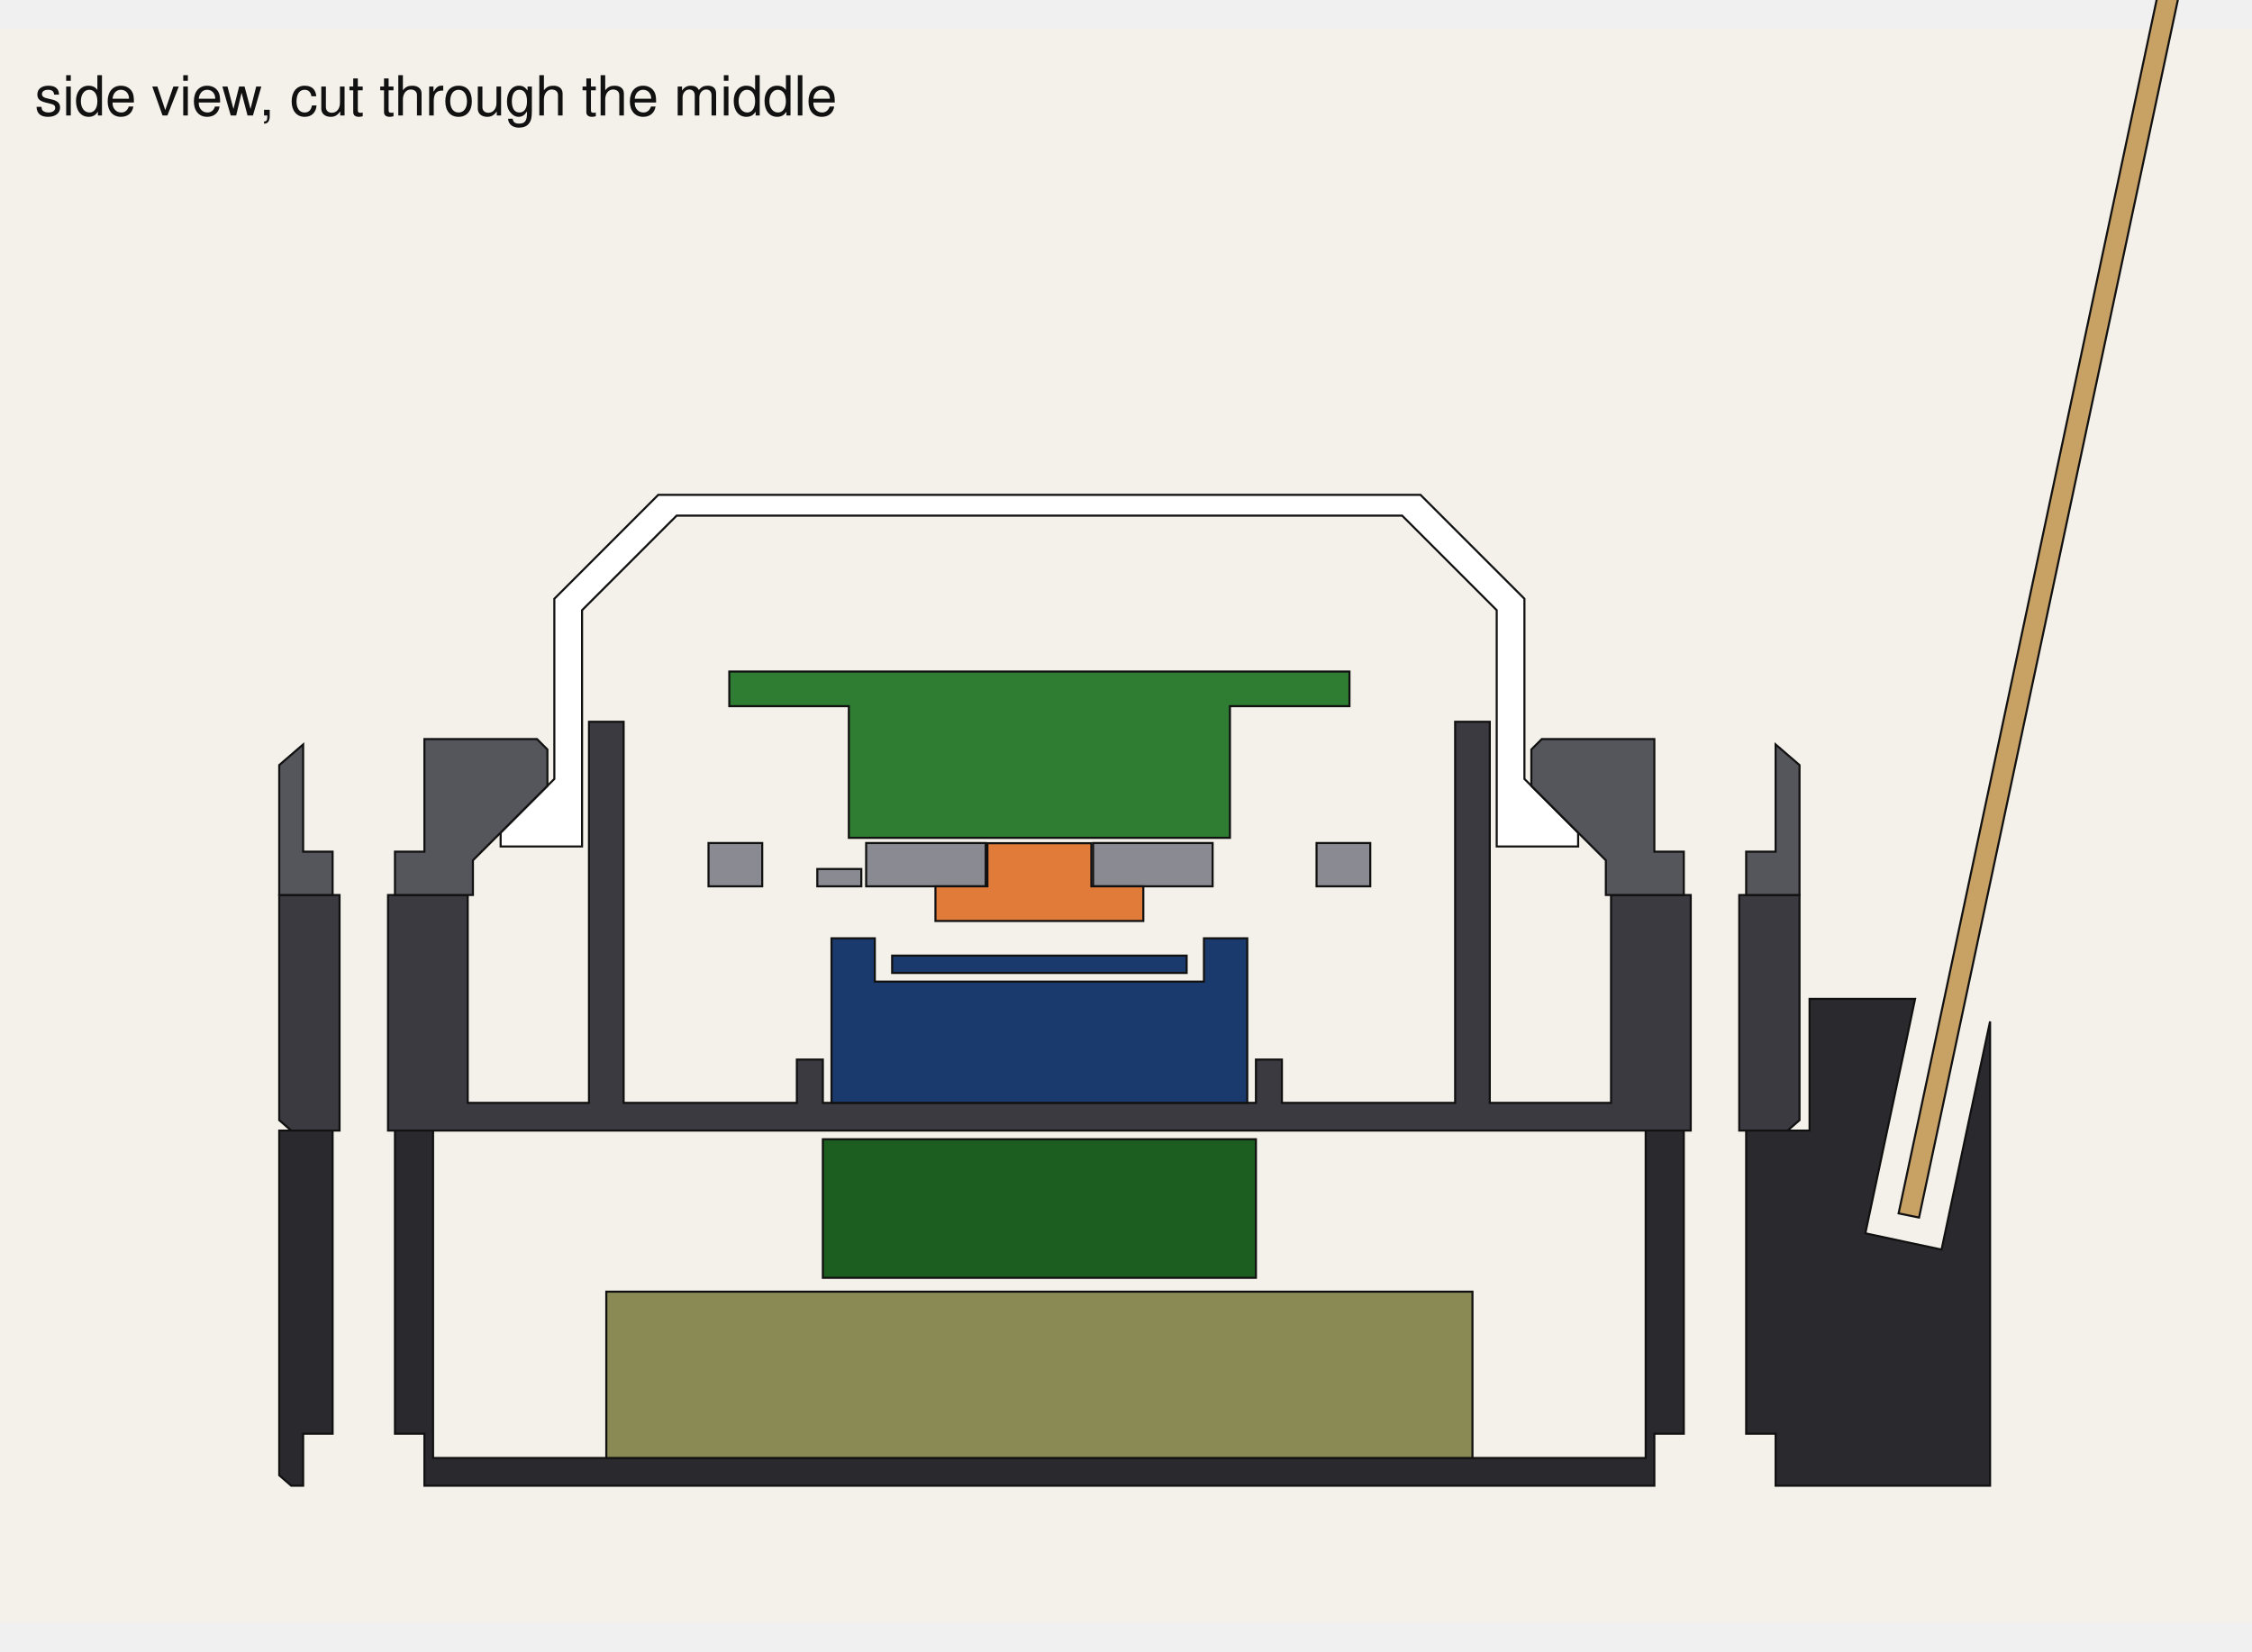
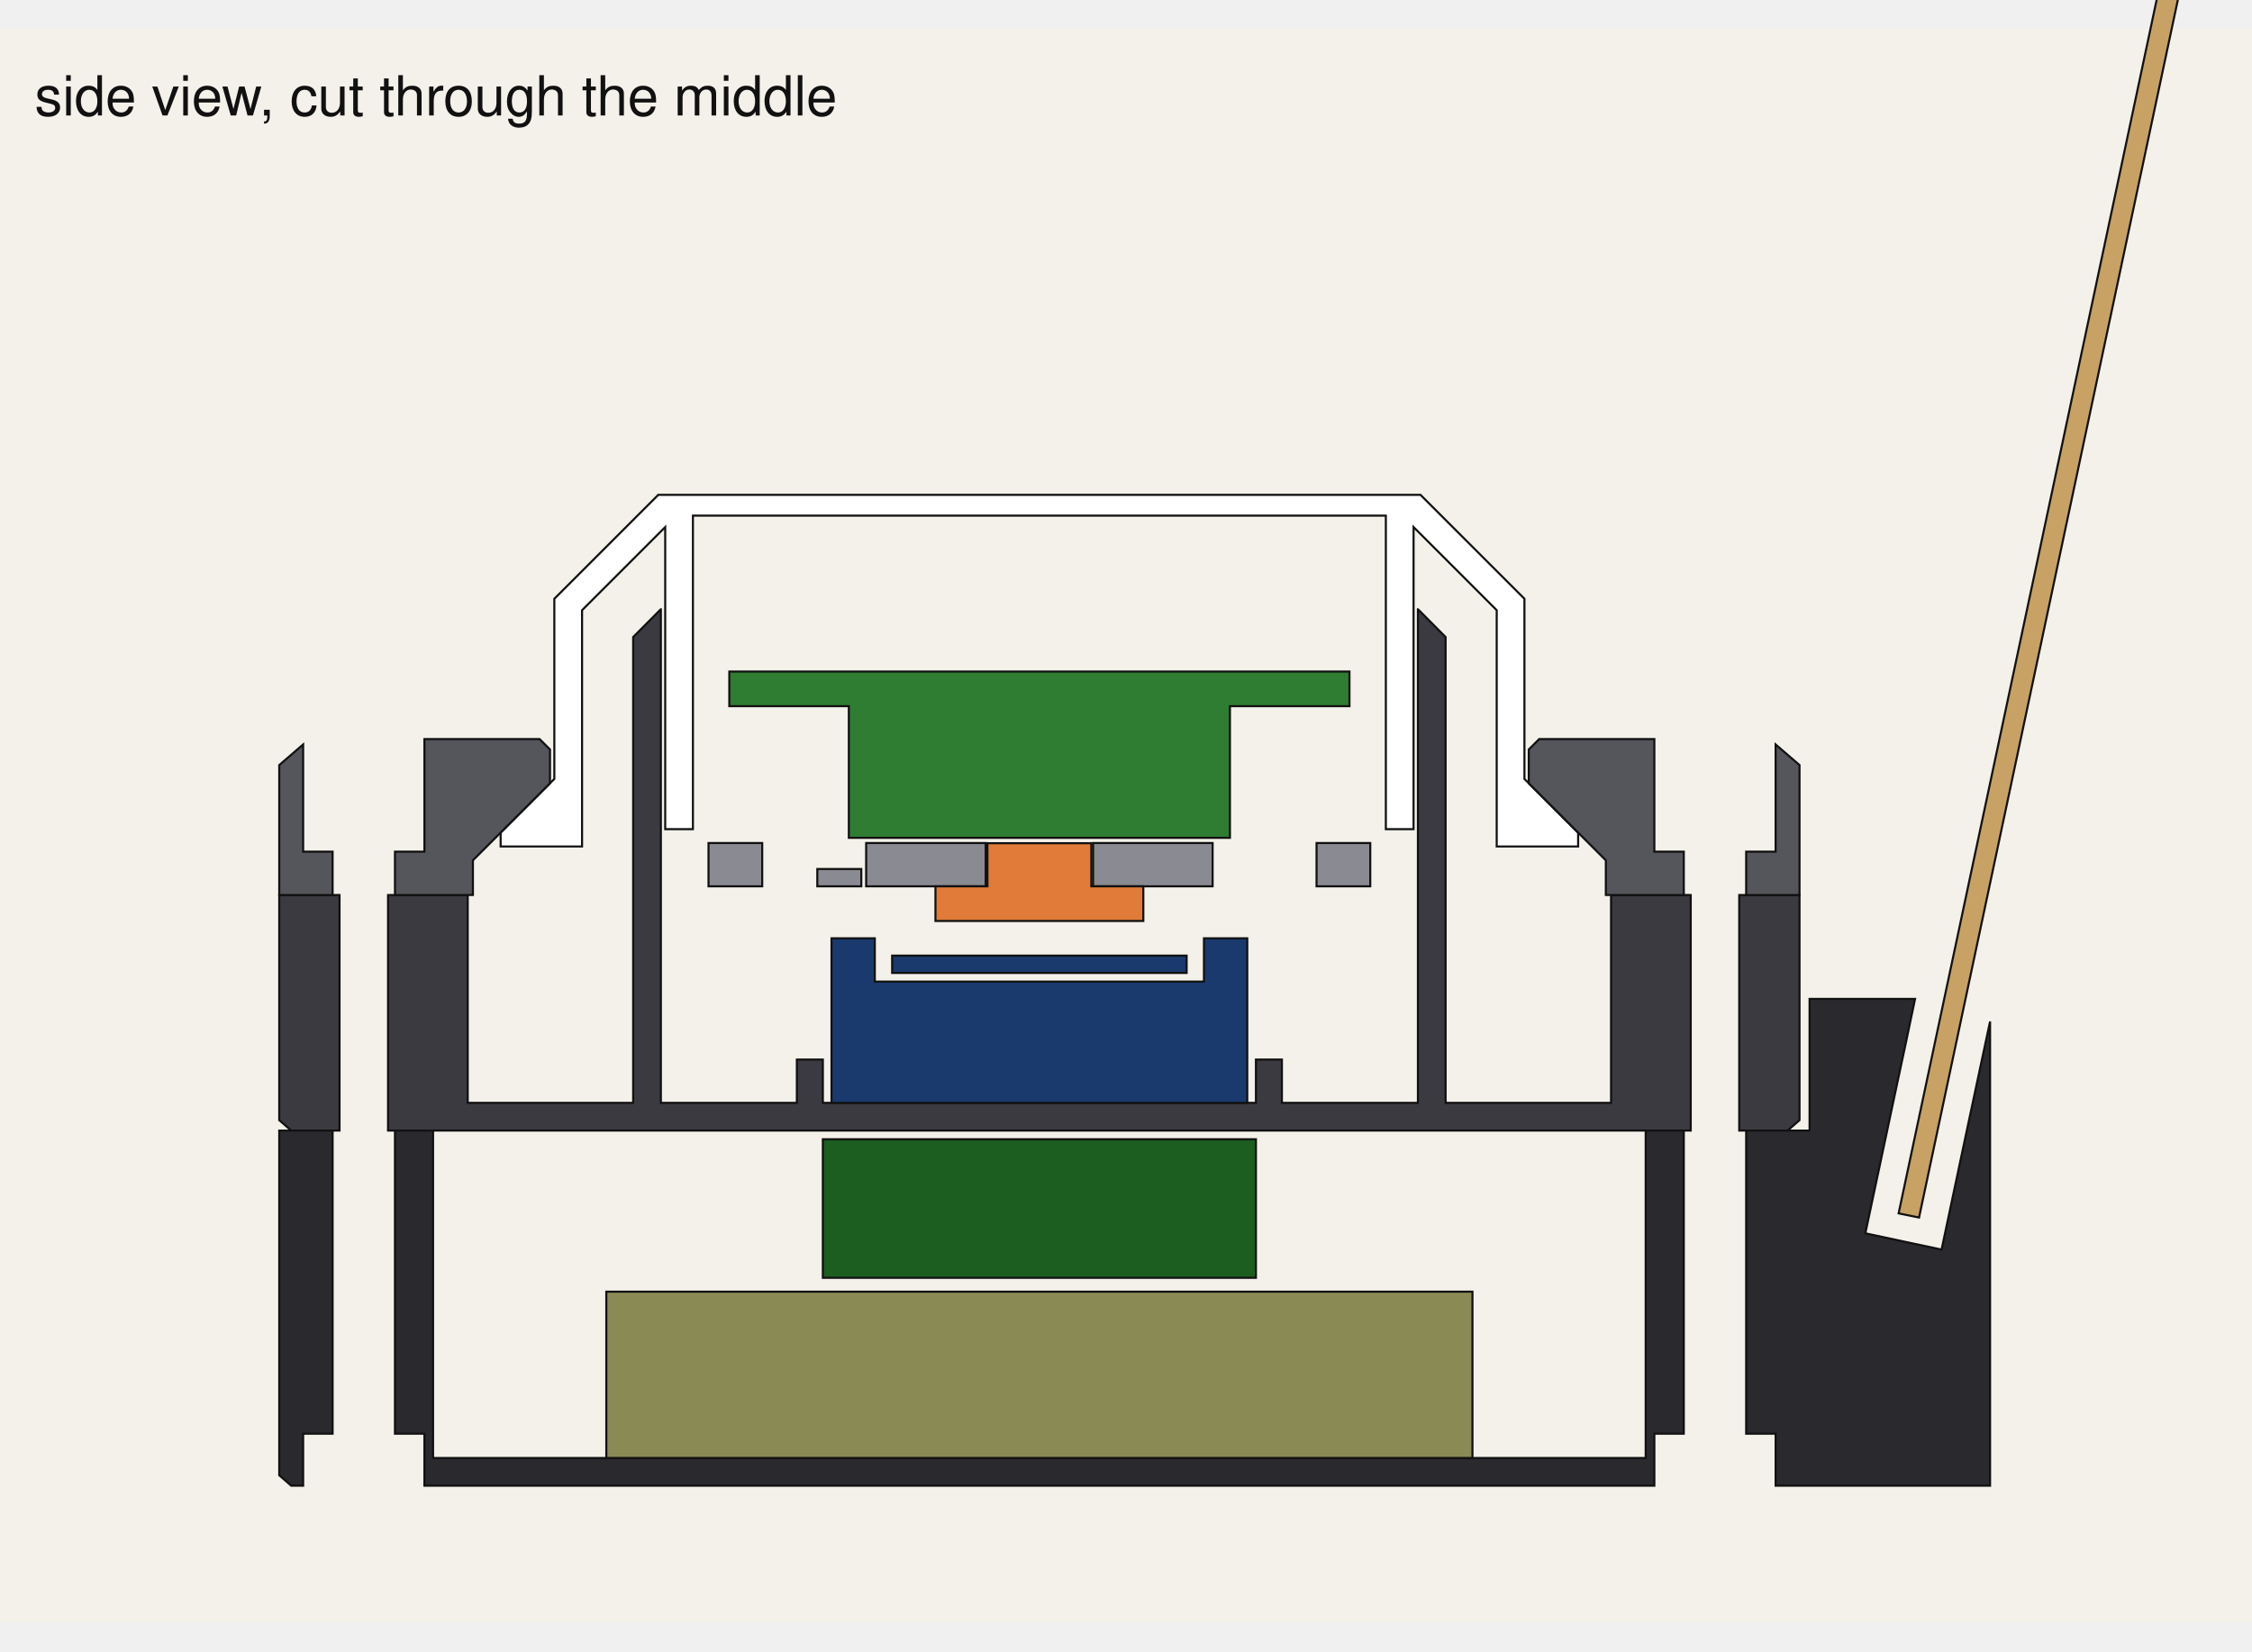
<svg xmlns="http://www.w3.org/2000/svg" viewBox="-60 -62 130 92" width="1320" height="968">
  <rect x="-60" y="-62" width="130" height="92" fill="#f4f1ea" />
-   <path d="M-40.40,-7.00 L-40.40,-3.00 L-40.40,1.60 L-43.19,1.60 L-43.88,1.00 L-43.88,-12.00 L-40.40,-12.00 Z M-24.00,0.00 L-23.20,0.00 L-22.46,0.00 L-21.78,0.00 L-21.15,0.00 L-20.55,0.00 L-19.99,0.00 L-19.45,0.00 L-18.94,0.00 L-18.44,0.00 L-17.96,0.00 L-17.50,0.00 L-17.05,0.00 L-16.61,0.00 L-14.00,0.00 L-14.00,-1.25 L-14.00,-2.50 L-13.21,-2.50 L-12.50,-2.50 L-12.50,-1.25 L-12.50,0.00 L-9.75,0.00 L-2.75,0.00 L0.00,0.00 L7.00,0.00 L9.75,0.00 L12.50,0.00 L12.50,-1.25 L12.50,-2.50 L13.21,-2.50 L14.00,-2.50 L14.00,-1.25 L14.00,0.00 L16.61,0.00 L17.05,0.00 L17.50,0.00 L17.96,0.00 L18.44,0.00 L18.94,0.00 L19.45,0.00 L19.99,0.00 L20.55,0.00 L21.15,0.00 L21.78,0.00 L22.46,0.00 L23.20,0.00 L24.00,0.00 L24.00,-22.00 L26.00,-22.00 L26.00,0.00 L33.00,0.00 L33.00,-12.00 L37.60,-12.00 L37.60,-7.00 L37.60,-3.00 L37.60,1.60 L37.03,1.60 L-4.69,1.60 L-4.85,1.60 L-10.71,1.60 L-10.87,1.60 L-11.02,1.60 L-20.47,1.60 L-20.67,1.60 L-20.85,1.60 L-21.01,1.60 L-21.13,1.60 L-21.20,1.60 L-21.59,1.60 L-37.49,1.60 L-37.49,1.60 L-37.60,1.60 L-37.60,-3.00 L-37.60,-7.00 L-37.60,-12.00 L-33.00,-12.00 L-33.00,0.00 L-26.00,0.00 L-26.00,-22.00 L-24.00,-22.00 Z M43.88,1.00 L43.19,1.60 L40.40,1.60 L40.40,-3.00 L40.40,-7.00 L40.40,-12.00 L43.88,-12.00 Z" fill="#3a3a40" fill-rule="evenodd" stroke="#111" stroke-width="0.12" />
-   <path d="M28.00,-29.10 L28.00,-18.70 L31.10,-15.60 L31.10,-14.80 L26.40,-14.80 L26.40,-28.44 L20.94,-33.90 L0.00,-33.90 L-20.94,-33.90 L-26.40,-28.44 L-26.40,-14.80 L-31.10,-14.80 L-31.10,-15.60 L-28.00,-18.70 L-28.00,-29.10 L-22.00,-35.10 L0.00,-35.10 L22.00,-35.10 Z" fill="#ffffff" fill-rule="evenodd" stroke="#111" stroke-width="0.12" />
+   <path d="M-40.40,-7.00 L-40.40,-3.00 L-40.40,1.60 L-43.19,1.60 L-43.88,1.00 L-43.88,-12.00 L-40.40,-12.00 Z M-21.85,0.00 L-21.27,0.00 L-20.72,0.00 L-20.19,0.00 L-19.70,0.00 L-19.22,0.00 L-18.75,0.00 L-18.31,0.00 L-17.87,0.00 L-17.45,0.00 L-17.04,0.00 L-16.63,0.00 L-16.23,0.00 L-15.84,0.00 L-15.45,0.00 L-14.00,0.00 L-14.00,-1.25 L-14.00,-2.50 L-13.21,-2.50 L-12.50,-2.50 L-12.50,-1.25 L-12.50,0.00 L-9.75,0.00 L-2.75,0.00 L0.00,0.00 L2.75,0.00 L9.75,0.00 L12.50,0.00 L12.50,-1.25 L12.50,-2.50 L13.21,-2.50 L14.00,-2.50 L14.00,-1.25 L14.00,0.00 L15.45,0.00 L15.84,0.00 L16.23,0.00 L16.63,0.00 L17.04,0.00 L17.45,0.00 L17.87,0.00 L18.31,0.00 L18.75,0.00 L19.22,0.00 L19.70,0.00 L20.19,0.00 L20.72,0.00 L21.27,0.00 L21.85,0.00 L21.85,-28.49 L21.86,-28.49 L23.45,-26.89 L23.45,0.00 L33.00,0.00 L33.00,-12.00 L37.60,-12.00 L37.60,-7.00 L37.60,-3.00 L37.60,1.60 L37.03,1.60 L-4.69,1.60 L-4.85,1.60 L-10.71,1.60 L-10.87,1.60 L-11.02,1.60 L-20.47,1.60 L-20.67,1.60 L-20.85,1.60 L-21.01,1.60 L-21.13,1.60 L-21.20,1.60 L-21.59,1.60 L-37.49,1.60 L-37.49,1.60 L-37.60,1.60 L-37.60,-3.00 L-37.60,-7.00 L-37.60,-12.00 L-33.00,-12.00 L-33.00,0.00 L-23.45,0.00 L-23.45,-26.89 L-21.86,-28.49 L-21.85,-28.49 Z M43.88,1.00 L43.19,1.60 L40.40,1.60 L40.40,-3.00 L40.40,-7.00 L40.40,-12.00 L43.88,-12.00 Z" fill="#3a3a40" fill-rule="evenodd" stroke="#111" stroke-width="0.12" />
+   <path d="M28.00,-29.10 L28.00,-18.70 L31.10,-15.60 L31.10,-14.80 L26.40,-14.80 L26.40,-28.44 L21.60,-33.24 L21.60,-15.80 L20.00,-15.80 L20.00,-33.90 L0.00,-33.90 L-20.00,-33.90 L-20.00,-15.80 L-21.60,-15.80 L-21.60,-33.24 L-26.40,-28.44 L-26.40,-14.80 L-31.10,-14.80 L-31.10,-15.60 L-28.00,-18.70 L-28.00,-29.10 L-22.00,-35.10 L0.00,-35.10 L22.00,-35.10 Z" fill="#ffffff" fill-rule="evenodd" stroke="#111" stroke-width="0.12" />
  <path d="M-16.00,-12.50 L-19.10,-12.50 L-19.10,-15.00 L-16.00,-15.00 Z M-10.28,-12.57 L-10.28,-12.50 L-10.29,-12.50 L-10.35,-12.50 L-11.74,-12.50 L-12.82,-12.50 L-12.82,-12.93 L-12.82,-13.50 L-12.71,-13.50 L-12.36,-13.50 L-12.04,-13.50 L-11.74,-13.50 L-11.11,-13.50 L-11.08,-13.50 L-11.03,-13.50 L-10.95,-13.50 L-10.84,-13.50 L-10.70,-13.50 L-10.52,-13.50 L-10.29,-13.50 L-10.28,-13.50 Z M-3.10,-12.50 L-10.00,-12.50 L-10.00,-15.00 L-3.10,-15.00 Z M10.00,-12.50 L3.10,-12.50 L3.10,-15.00 L10.00,-15.00 Z M19.10,-12.50 L16.00,-12.50 L16.00,-15.00 L19.10,-15.00 Z" fill="#8a8a92" fill-rule="evenodd" stroke="#111" stroke-width="0.12" />
  <path d="M3.00,-12.50 L6.00,-12.50 L6.00,-10.50 L-6.00,-10.50 L-6.00,-12.50 L-3.00,-12.50 L-3.00,-14.99 L3.00,-14.99 Z" fill="#e07b39" fill-rule="evenodd" stroke="#111" stroke-width="0.12" />
-   <path d="M-42.50,-14.50 L-40.80,-14.50 L-40.80,-12.00 L-43.88,-12.00 L-43.88,-19.50 L-42.50,-20.69 Z M-28.40,-20.40 L-28.40,-18.30 L-32.70,-14.00 L-32.70,-12.00 L-37.20,-12.00 L-37.20,-14.50 L-35.50,-14.50 L-35.50,-21.00 L-29.00,-21.00 Z M35.50,-14.50 L37.20,-14.50 L37.20,-12.00 L32.70,-12.00 L32.70,-14.00 L28.40,-18.30 L28.40,-20.40 L29.00,-21.00 L35.50,-21.00 Z M43.88,-19.50 L43.88,-12.00 L40.80,-12.00 L40.80,-14.50 L42.50,-14.50 L42.50,-20.69 Z" fill="#55555c" fill-rule="evenodd" stroke="#111" stroke-width="0.12" />
+   <path d="M-42.50,-14.50 L-40.80,-14.50 L-40.80,-12.00 L-43.88,-12.00 L-43.88,-19.50 L-42.50,-20.69 Z M-28.25,-20.40 L-28.25,-18.45 L-32.70,-14.00 L-32.70,-12.00 L-37.20,-12.00 L-37.20,-14.50 L-35.50,-14.50 L-35.50,-21.00 L-28.85,-21.00 Z M35.50,-14.50 L37.20,-14.50 L37.20,-12.00 L32.70,-12.00 L32.70,-14.00 L28.25,-18.45 L28.25,-20.40 L28.85,-21.00 L35.50,-21.00 Z M43.88,-19.50 L43.88,-12.00 L40.80,-12.00 L40.80,-14.50 L42.50,-14.50 L42.50,-20.69 Z" fill="#55555c" fill-rule="evenodd" stroke="#111" stroke-width="0.12" />
  <path d="M-40.80,19.10 L-42.50,19.10 L-42.50,22.10 L-43.19,22.10 L-43.88,21.50 L-43.88,1.60 L-43.00,1.60 L-40.99,1.60 L-40.80,1.60 Z M-35.00,20.50 L-33.74,20.50 L-33.71,20.50 L-32.67,20.50 L-32.62,20.50 L19.95,20.50 L20.38,20.50 L34.69,20.50 L34.76,20.50 L35.00,20.50 L35.00,1.60 L37.20,1.60 L37.20,19.10 L35.50,19.10 L35.50,22.10 L34.50,22.10 L33.70,22.10 L33.13,22.10 L20.69,22.10 L13.55,22.10 L13.49,22.10 L13.37,22.10 L13.18,22.10 L12.92,22.10 L12.61,22.10 L12.24,22.10 L11.83,22.10 L11.39,22.10 L10.92,22.10 L10.55,22.10 L10.06,22.10 L9.67,22.10 L9.18,22.10 L8.77,22.10 L8.28,22.10 L7.81,22.10 L7.40,22.10 L6.95,22.10 L6.56,22.10 L6.13,22.10 L5.78,22.10 L5.39,22.10 L5.04,22.10 L4.74,22.10 L-20.44,22.10 L-20.81,22.10 L-21.18,22.10 L-21.51,22.10 L-21.80,22.10 L-35.20,22.10 L-35.28,22.10 L-35.50,22.10 L-35.50,19.10 L-37.20,19.10 L-37.20,1.60 L-35.00,1.60 Z M49.96,-3.19 L49.53,-1.18 L47.68,7.53 L49.92,8.01 L52.08,8.47 L53.56,1.49 L54.24,-1.70 L54.88,-4.70 L54.88,-1.70 L54.88,8.05 L54.88,11.85 L54.88,22.10 L47.88,22.10 L42.50,22.10 L42.50,19.10 L40.80,19.10 L40.80,1.60 L40.99,1.60 L43.00,1.60 L44.46,1.60 L44.46,-6.00 L46.98,-6.00 L50.55,-6.00 Z" fill="#2a2a2e" fill-rule="evenodd" stroke="#111" stroke-width="0.12" />
  <path d="M17.90,-22.90 L11.00,-22.90 L11.00,-19.11 L11.00,-19.10 L11.00,-15.30 L0.00,-15.30 L-11.00,-15.30 L-11.00,-19.10 L-11.00,-19.11 L-11.00,-22.90 L-17.90,-22.90 L-17.90,-24.90 L0.00,-24.90 L17.90,-24.90 Z" fill="#2e7d32" fill-rule="evenodd" stroke="#111" stroke-width="0.12" />
  <path d="M-9.50,-8.25 L-9.50,-7.00 L0.00,-7.00 L9.50,-7.00 L9.50,-8.25 L9.50,-9.50 L10.60,-9.50 L12.00,-9.50 L12.00,-4.75 L12.00,0.00 L0.00,0.00 L-12.00,0.00 L-12.00,-4.75 L-12.00,-9.50 L-10.60,-9.50 L-9.50,-9.50 Z M8.50,-8.00 L8.50,-7.50 L0.00,-7.50 L-8.50,-7.50 L-8.50,-8.00 L-8.50,-8.50 L0.00,-8.50 L8.50,-8.50 Z" fill="#1a3a6e" fill-rule="evenodd" stroke="#111" stroke-width="0.12" />
  <path d="M25.00,15.70 L25.00,20.50 L0.00,20.50 L-25.00,20.50 L-25.00,15.70 L-25.00,10.90 L0.00,10.90 L25.00,10.90 Z" fill="#8a8a55" fill-rule="evenodd" stroke="#111" stroke-width="0.12" />
  <path d="M12.50,8.93 L12.50,10.10 L8.84,10.10 L-12.50,10.10 L-12.50,3.27 L-12.50,2.10 L8.84,2.10 L12.50,2.10 Z" fill="#1b5e20" fill-rule="evenodd" stroke="#111" stroke-width="0.12" />
  <path d="M75.14,-110.88 L75.73,-110.75 L63.25,-52.06 L50.78,6.62 L50.19,6.50 L49.60,6.38 L62.08,-52.31 L74.55,-111.00 Z" fill="#c8a165" fill-rule="evenodd" stroke="#111" stroke-width="0.12" />
  <path d="" fill="#c9a227" fill-rule="evenodd" stroke="#111" stroke-width="0.12" />
  <text x="-58" y="-57" font-family="Helvetica" font-size="3.2" fill="#111">side view, cut through the middle</text>
</svg>
